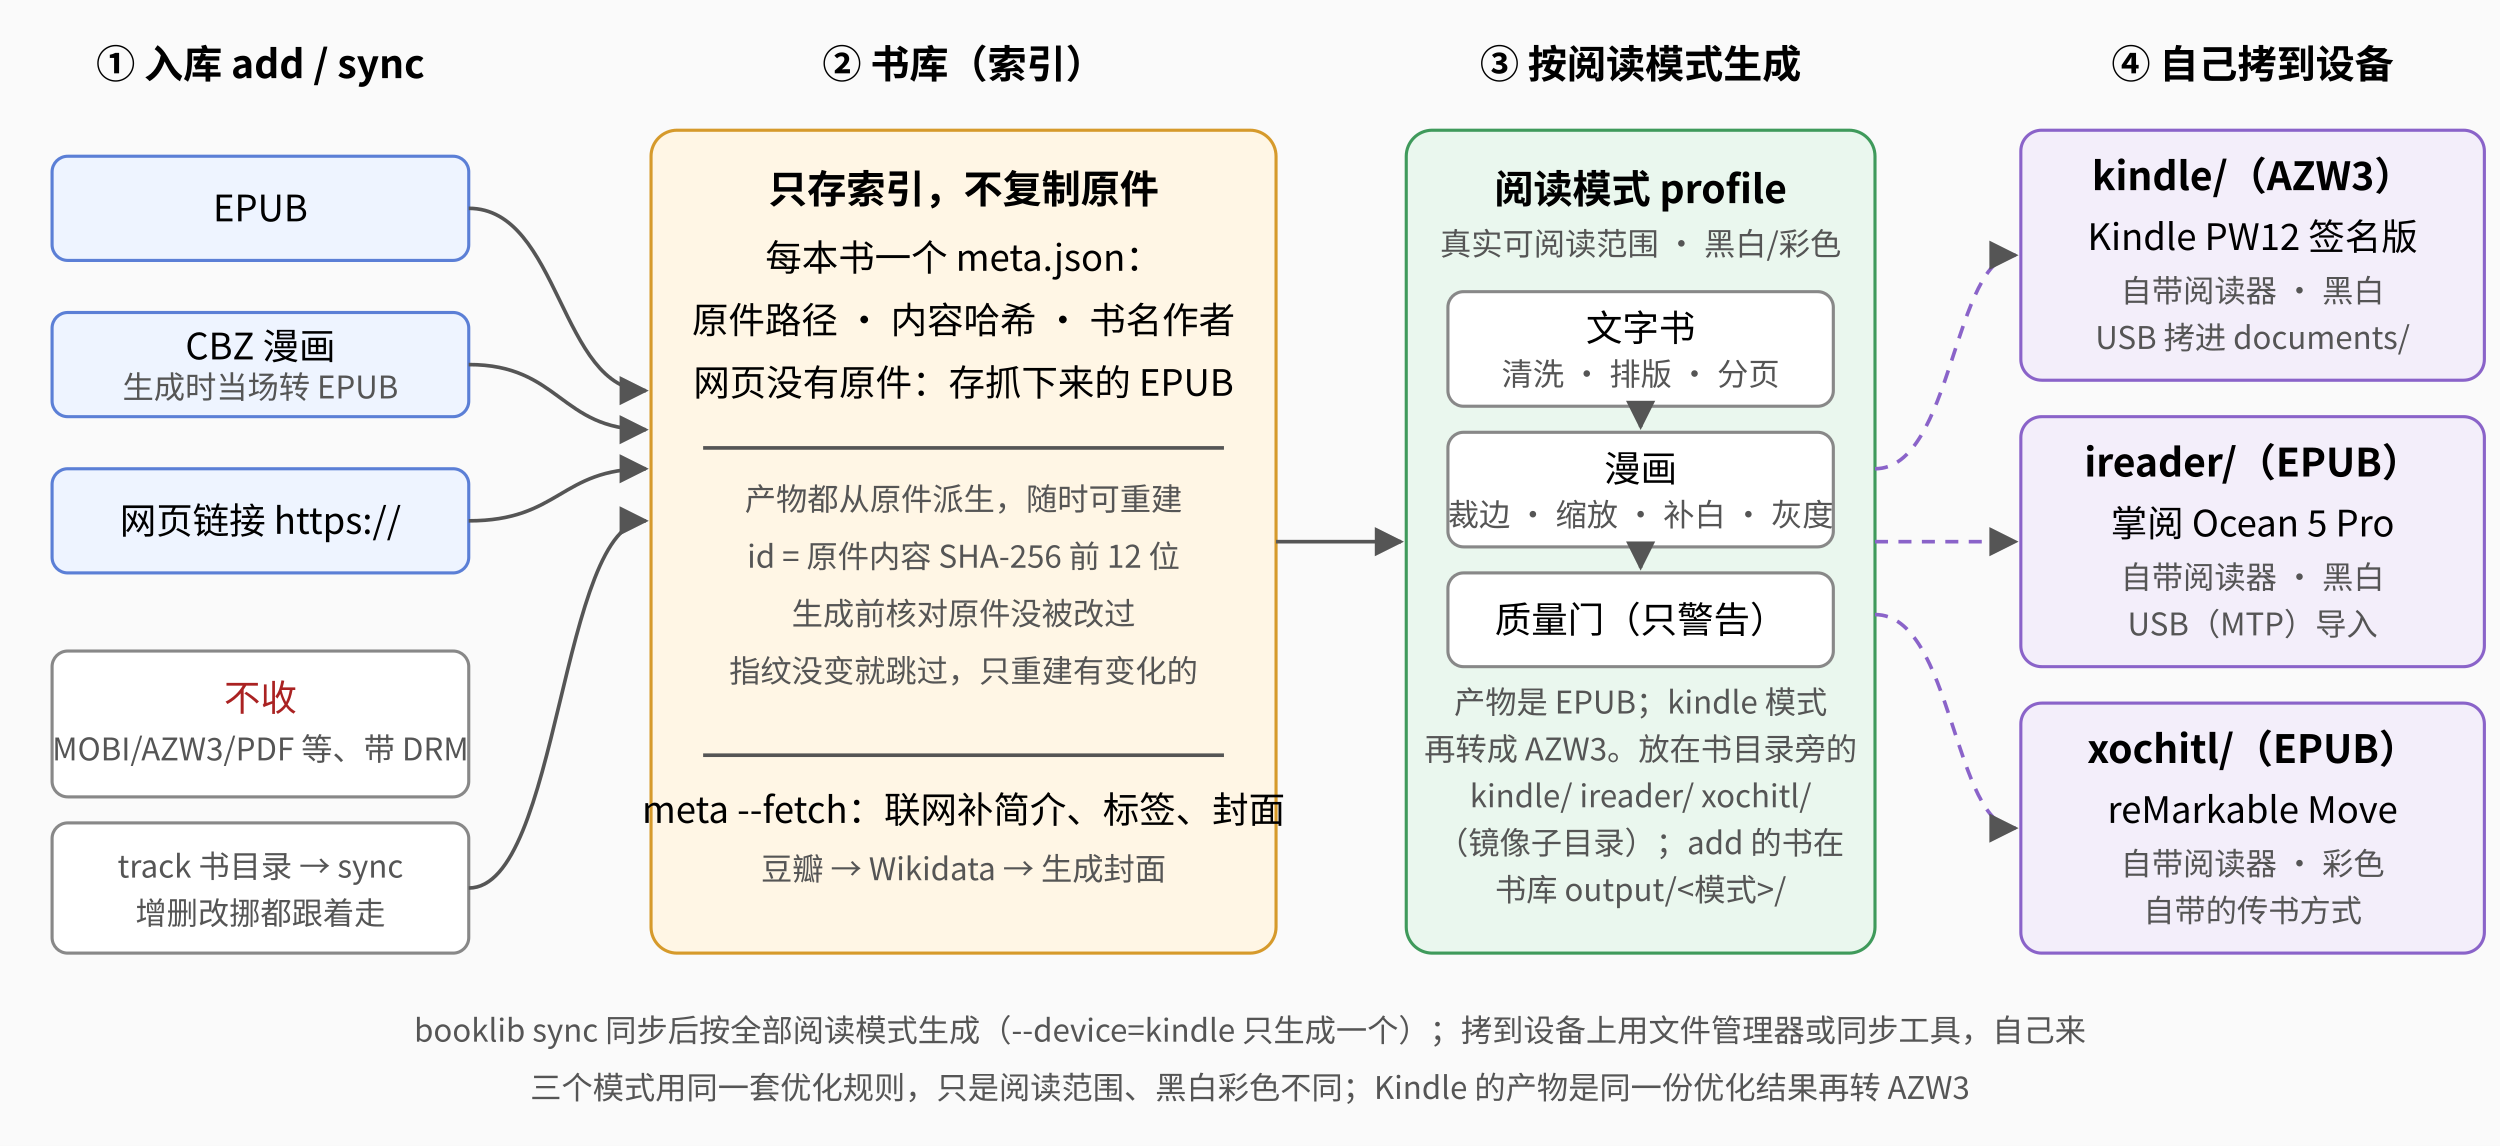
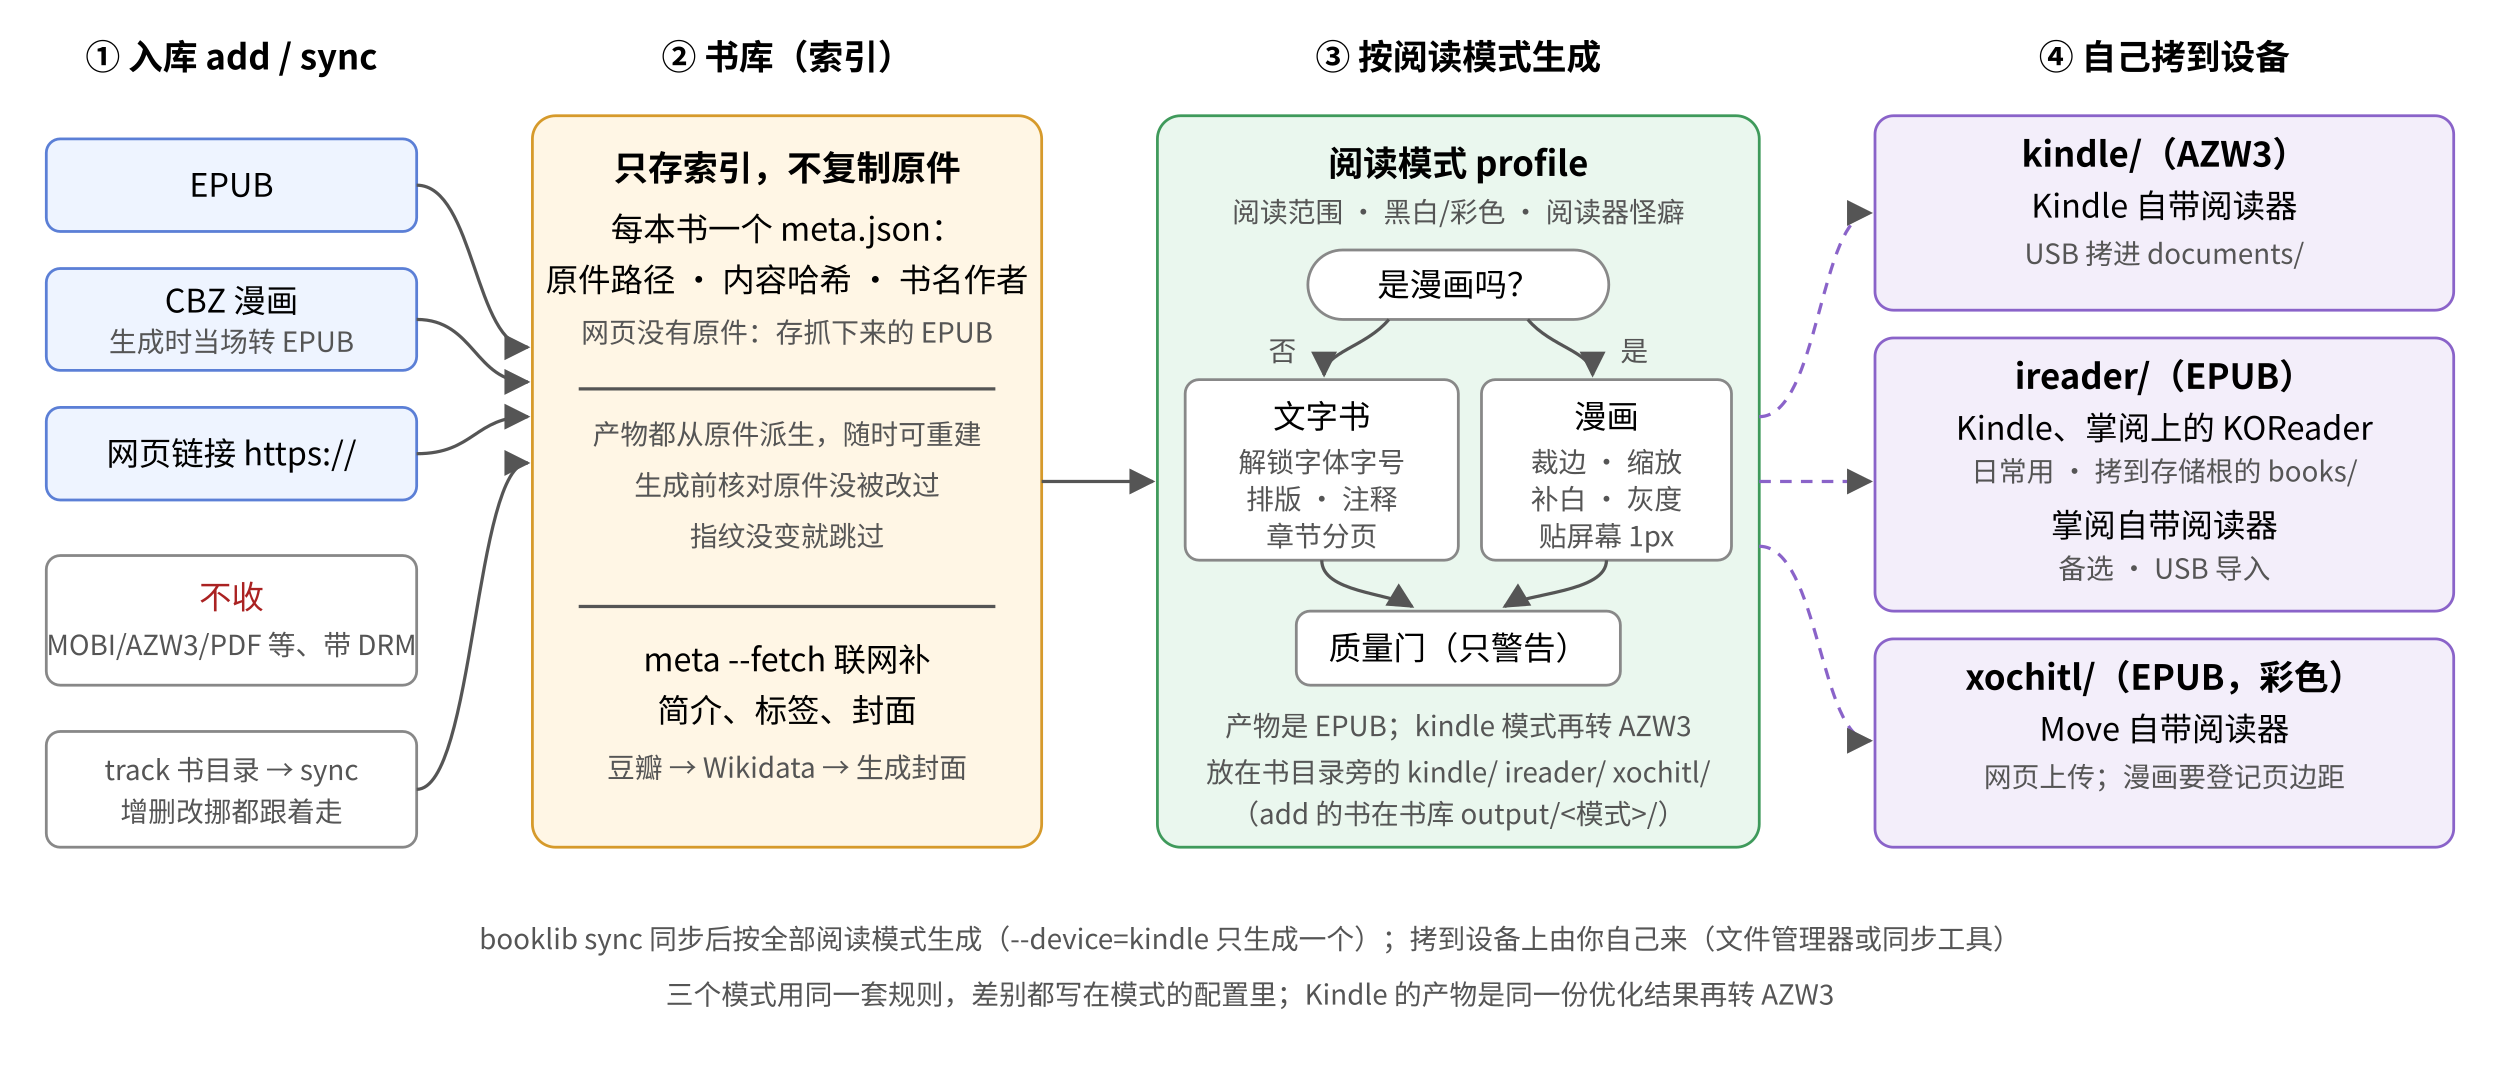
- <svg xmlns="http://www.w3.org/2000/svg" viewBox="0 0 960 440" font-family="'Noto Sans CJK SC','PingFang SC','Microsoft YaHei',sans-serif" font-size="14">
+ <svg xmlns="http://www.w3.org/2000/svg" viewBox="0 0 1080 470" font-family="'Noto Sans CJK SC','PingFang SC','Microsoft YaHei',sans-serif" font-size="14">
  <defs>
    <marker id="a" viewBox="0 0 10 10" refX="9" refY="5" markerWidth="8" markerHeight="8" orient="auto-start-reverse">
      <path d="M0 0L10 5L0 10z" fill="#555" />
    </marker>
    <style>
      .box{fill:#fff;stroke:#888;stroke-width:1.2}
      .src{fill:#eef4ff;stroke:#5b7fd6}
      .lib{fill:#fff6e5;stroke:#d69a2b}
      .gen{fill:#eaf7ee;stroke:#3f9a5b}
      .dev{fill:#f3eefa;stroke:#8a63c9}
      .h{font-weight:bold;font-size:15px}
      .s{font-size:12px;fill:#555}
      line,path.l{stroke:#555;stroke-width:1.4;fill:none}
      path.d{stroke:#8a63c9;stroke-width:1.4;fill:none;stroke-dasharray:5 4}
    </style>
  </defs>
-   <rect width="960" height="440" fill="#fafafa" />
+   <rect width="1080" height="470" fill="#ffffff" />
  <text x="100" y="30" text-anchor="middle" class="h">① 入库 add / sync</text>
-   <text x="370" y="30" text-anchor="middle" class="h">② 书库（索引）</text>
+   <text x="340" y="30" text-anchor="middle" class="h">② 书库（索引）</text>
  <text x="630" y="30" text-anchor="middle" class="h">③ 按阅读模式生成</text>
-   <text x="865" y="30" text-anchor="middle" class="h">④ 自己拷到设备</text>
-   <g>
-     <rect class="box src" x="20" y="60" width="160" height="40" rx="6" />
-     <text x="100" y="85" text-anchor="middle">EPUB</text>
-     <rect class="box src" x="20" y="120" width="160" height="40" rx="6" />
-     <text x="100" y="138" text-anchor="middle">CBZ 漫画</text>
-     <text x="100" y="153" text-anchor="middle" class="s">生成时当场转 EPUB</text>
-     <rect class="box src" x="20" y="180" width="160" height="40" rx="6" />
-     <text x="100" y="205" text-anchor="middle">网页链接 https://</text>
-     <rect class="box" x="20" y="250" width="160" height="56" rx="6" fill="#fdecec" stroke="#c44" />
-     <text x="100" y="273" text-anchor="middle" fill="#a22">不收</text>
-     <text x="100" y="292" text-anchor="middle" class="s">MOBI/AZW3/PDF 等、带 DRM</text>
-     <rect class="box" x="20" y="316" width="160" height="50" rx="6" />
-     <text x="100" y="337" text-anchor="middle" class="s">track 书目录 → sync</text>
-     <text x="100" y="355" text-anchor="middle" class="s">增删改挪都跟着走</text>
-   </g>
-   <rect class="box lib" x="250" y="50" width="240" height="316" rx="10" />
-   <text x="370" y="78" text-anchor="middle" class="h">只存索引，不复制原件</text>
-   <text x="370" y="104" text-anchor="middle">每本书一个 meta.json：</text>
-   <text x="370" y="128" text-anchor="middle">原件路径 · 内容哈希 · 书名作者</text>
-   <text x="370" y="152" text-anchor="middle">网页没有原件：存抓下来的 EPUB</text>
-   <line x1="270" y1="172" x2="470" y2="172" stroke="#e3c68c" />
-   <text x="370" y="196" text-anchor="middle" class="s">产物都从原件派生，随时可重建</text>
-   <text x="370" y="218" text-anchor="middle" class="s">id = 原件内容 SHA-256 前 12 位</text>
-   <text x="370" y="240" text-anchor="middle" class="s">生成前核对原件没被改过</text>
-   <text x="370" y="262" text-anchor="middle" class="s">指纹没变就跳过，只重建有变化的</text>
-   <line x1="270" y1="290" x2="470" y2="290" stroke="#e3c68c" />
-   <text x="370" y="316" text-anchor="middle">meta --fetch：联网补简介、标签、封面</text>
-   <text x="370" y="338" text-anchor="middle" class="s">豆瓣 → Wikidata → 生成封面</text>
-   <path class="l" d="M180 80 C215 80 215 150 248 150" marker-end="url(#a)" />
-   <path class="l" d="M180 140 C215 140 215 165 248 165" marker-end="url(#a)" />
-   <path class="l" d="M180 200 C215 200 215 180 248 180" marker-end="url(#a)" />
-   <path class="l" d="M180 341 C215 341 215 200 248 200" marker-end="url(#a)" />
-   <rect class="box gen" x="540" y="50" width="180" height="316" rx="10" />
-   <text x="630" y="78" text-anchor="middle" class="h">阅读模式 profile</text>
-   <text x="630" y="98" text-anchor="middle" class="s">真实可阅读范围 · 黑白/彩色</text>
-   <rect class="box" x="556" y="112" width="148" height="44" rx="6" />
-   <text x="630" y="131" text-anchor="middle">文字书</text>
-   <text x="630" y="148" text-anchor="middle" class="s">清洗 · 排版 · 分页</text>
-   <rect class="box" x="556" y="166" width="148" height="44" rx="6" />
-   <text x="630" y="185" text-anchor="middle">漫画</text>
-   <text x="630" y="202" text-anchor="middle" class="s">裁边 · 缩放 · 补白 · 灰度</text>
-   <rect class="box" x="556" y="220" width="148" height="36" rx="6" />
-   <text x="630" y="243" text-anchor="middle">质量门（只警告）</text>
-   <path class="l" d="M630 156 L630 164" marker-end="url(#a)" />
-   <path class="l" d="M630 210 L630 218" marker-end="url(#a)" />
-   <text x="630" y="274" text-anchor="middle" class="s">产物是 EPUB；kindle 模式</text>
-   <text x="630" y="292" text-anchor="middle" class="s">再转成 AZW3。放在书目录旁的</text>
-   <text x="630" y="310" text-anchor="middle" class="s">kindle/ ireader/ xochitl/</text>
-   <text x="630" y="328" text-anchor="middle" class="s">（镜像子目录）；add 的书在</text>
-   <text x="630" y="346" text-anchor="middle" class="s">书库 output/&lt;模式&gt;/</text>
-   <path class="l" d="M490 208 L538 208" marker-end="url(#a)" />
-   <rect class="box dev" x="776" y="50" width="178" height="96" rx="8" />
-   <text x="865" y="73" text-anchor="middle" class="h">kindle/（AZW3）</text>
-   <text x="865" y="96" text-anchor="middle">Kindle PW12 签名版</text>
-   <text x="865" y="116" text-anchor="middle" class="s">自带阅读器 · 黑白</text>
-   <text x="865" y="134" text-anchor="middle" class="s">USB 拷进 documents/</text>
-   <rect class="box dev" x="776" y="160" width="178" height="96" rx="8" />
-   <text x="865" y="183" text-anchor="middle" class="h">ireader/（EPUB）</text>
-   <text x="865" y="206" text-anchor="middle">掌阅 Ocean 5 Pro</text>
-   <text x="865" y="226" text-anchor="middle" class="s">自带阅读器 · 黑白</text>
-   <text x="865" y="244" text-anchor="middle" class="s">USB（MTP）导入</text>
-   <rect class="box dev" x="776" y="270" width="178" height="96" rx="8" />
-   <text x="865" y="293" text-anchor="middle" class="h">xochitl/（EPUB）</text>
-   <text x="865" y="316" text-anchor="middle">reMarkable Move</text>
-   <text x="865" y="336" text-anchor="middle" class="s">自带阅读器 · 彩色</text>
-   <text x="865" y="354" text-anchor="middle" class="s">自带的传书方式</text>
-   <path class="d" d="M720 180 C750 180 750 98 774 98" marker-end="url(#a)" />
-   <path class="d" d="M720 208 L774 208" marker-end="url(#a)" />
-   <path class="d" d="M720 236 C750 236 750 318 774 318" marker-end="url(#a)" />
-   <text x="480" y="400" text-anchor="middle" class="s">booklib sync 同步后按全部阅读模式生成（--device=kindle 只生成一个）；拷到设备上用文件管理器或同步工具，自己来</text>
-   <text x="480" y="422" text-anchor="middle" class="s">三个模式用同一套优化规则，只是阅读范围、黑白彩色不同；Kindle 的产物是同一份优化结果再转 AZW3</text>
+   <text x="935" y="30" text-anchor="middle" class="h">④ 自己拷到设备</text>
+   <rect class="box src" x="20" y="60" width="160" height="40" rx="6" />
+   <text x="100" y="85" text-anchor="middle">EPUB</text>
+   <rect class="box src" x="20" y="116" width="160" height="44" rx="6" />
+   <text x="100" y="135" text-anchor="middle">CBZ 漫画</text>
+   <text x="100" y="152" text-anchor="middle" class="s">生成时当场转 EPUB</text>
+   <rect class="box src" x="20" y="176" width="160" height="40" rx="6" />
+   <text x="100" y="201" text-anchor="middle">网页链接 https://</text>
+   <rect class="box" x="20" y="240" width="160" height="56" rx="6" fill="#fdecec" stroke="#c44" />
+   <text x="100" y="263" text-anchor="middle" fill="#a22">不收</text>
+   <text x="100" y="283" text-anchor="middle" class="s">MOBI/AZW3/PDF 等、带 DRM</text>
+   <rect class="box" x="20" y="316" width="160" height="50" rx="6" />
+   <text x="100" y="337" text-anchor="middle" class="s">track 书目录 → sync</text>
+   <text x="100" y="355" text-anchor="middle" class="s">增删改挪都跟着走</text>
+   <rect class="box lib" x="230" y="50" width="220" height="316" rx="10" />
+   <text x="340" y="78" text-anchor="middle" class="h">只存索引，不复制原件</text>
+   <text x="340" y="104" text-anchor="middle">每本书一个 meta.json：</text>
+   <text x="340" y="126" text-anchor="middle">原件路径 · 内容哈希 · 书名作者</text>
+   <text x="340" y="148" text-anchor="middle" class="s">网页没有原件：存抓下来的 EPUB</text>
+   <line x1="250" y1="168" x2="430" y2="168" stroke="#e3c68c" />
+   <text x="340" y="192" text-anchor="middle" class="s">产物都从原件派生，随时可重建</text>
+   <text x="340" y="214" text-anchor="middle" class="s">生成前核对原件没被改过</text>
+   <text x="340" y="236" text-anchor="middle" class="s">指纹没变就跳过</text>
+   <line x1="250" y1="262" x2="430" y2="262" stroke="#e3c68c" />
+   <text x="340" y="290" text-anchor="middle">meta --fetch 联网补</text>
+   <text x="340" y="312" text-anchor="middle">简介、标签、封面</text>
+   <text x="340" y="336" text-anchor="middle" class="s">豆瓣 → Wikidata → 生成封面</text>
+   <path class="l" d="M180 80 C205 80 205 150 228 150" marker-end="url(#a)" />
+   <path class="l" d="M180 138 C205 138 205 165 228 165" marker-end="url(#a)" />
+   <path class="l" d="M180 196 C205 196 205 180 228 180" marker-end="url(#a)" />
+   <path class="l" d="M180 341 C205 341 205 200 228 200" marker-end="url(#a)" />
+   <rect class="box gen" x="500" y="50" width="260" height="316" rx="10" />
+   <text x="630" y="76" text-anchor="middle" class="h">阅读模式 profile</text>
+   <text x="630" y="96" text-anchor="middle" class="s">阅读范围 · 黑白/彩色 · 阅读器怪癖</text>
+   <rect class="box" x="565" y="108" width="130" height="30" rx="15" />
+   <text x="630" y="128" text-anchor="middle">是漫画吗？</text>
+   <path class="l" d="M600 138 C590 150 572 152 572 162" marker-end="url(#a)" />
+   <path class="l" d="M660 138 C670 150 688 152 688 162" marker-end="url(#a)" />
+   <text x="560" y="156" text-anchor="end" class="s">否</text>
+   <text x="700" y="156" class="s">是</text>
+   <rect class="box" x="512" y="164" width="118" height="78" rx="6" />
+   <text x="571" y="185" text-anchor="middle">文字书</text>
+   <text x="571" y="204" text-anchor="middle" class="s">解锁字体字号</text>
+   <text x="571" y="220" text-anchor="middle" class="s">排版 · 注释</text>
+   <text x="571" y="236" text-anchor="middle" class="s">章节分页</text>
+   <rect class="box" x="640" y="164" width="108" height="78" rx="6" />
+   <text x="694" y="185" text-anchor="middle">漫画</text>
+   <text x="694" y="204" text-anchor="middle" class="s">裁边 · 缩放</text>
+   <text x="694" y="220" text-anchor="middle" class="s">补白 · 灰度</text>
+   <text x="694" y="236" text-anchor="middle" class="s">贴屏幕 1px</text>
+   <path class="l" d="M571 242 C571 256 600 256 610 262" marker-end="url(#a)" />
+   <path class="l" d="M694 242 C694 256 660 256 650 262" marker-end="url(#a)" />
+   <rect class="box" x="560" y="264" width="140" height="32" rx="6" />
+   <text x="630" y="285" text-anchor="middle">质量门（只警告）</text>
+   <text x="630" y="318" text-anchor="middle" class="s">产物是 EPUB；kindle 模式再转 AZW3</text>
+   <text x="630" y="338" text-anchor="middle" class="s">放在书目录旁的 kindle/ ireader/ xochitl/</text>
+   <text x="630" y="356" text-anchor="middle" class="s">（add 的书在书库 output/&lt;模式&gt;/）</text>
+   <path class="l" d="M450 208 L498 208" marker-end="url(#a)" />
+   <rect class="box dev" x="810" y="50" width="250" height="84" rx="8" />
+   <text x="935" y="72" text-anchor="middle" class="h">kindle/（AZW3）</text>
+   <text x="935" y="94" text-anchor="middle">Kindle 自带阅读器</text>
+   <text x="935" y="114" text-anchor="middle" class="s">USB 拷进 documents/</text>
+   <rect class="box dev" x="810" y="146" width="250" height="118" rx="8" />
+   <text x="935" y="168" text-anchor="middle" class="h">ireader/（EPUB）</text>
+   <text x="935" y="190" text-anchor="middle">Kindle、掌阅上的 KOReader</text>
+   <text x="935" y="208" text-anchor="middle" class="s">日常用 · 拷到存储根的 books/</text>
+   <text x="935" y="232" text-anchor="middle">掌阅自带阅读器</text>
+   <text x="935" y="250" text-anchor="middle" class="s">备选 · USB 导入</text>
+   <rect class="box dev" x="810" y="276" width="250" height="90" rx="8" />
+   <text x="935" y="298" text-anchor="middle" class="h">xochitl/（EPUB，彩色）</text>
+   <text x="935" y="320" text-anchor="middle">Move 自带阅读器</text>
+   <text x="935" y="340" text-anchor="middle" class="s">网页上传；漫画要登记页边距</text>
+   <path class="d" d="M760 180 C786 180 786 92 808 92" marker-end="url(#a)" />
+   <path class="d" d="M760 208 L808 208" marker-end="url(#a)" />
+   <path class="d" d="M760 236 C786 236 786 320 808 320" marker-end="url(#a)" />
+   <text x="540" y="410" text-anchor="middle" class="s">booklib sync 同步后按全部阅读模式生成（--device=kindle 只生成一个）；拷到设备上由你自己来（文件管理器或同步工具）</text>
+   <text x="540" y="434" text-anchor="middle" class="s">三个模式用同一套规则，差别都写在模式的配置里；Kindle 的产物是同一份优化结果再转 AZW3</text>
</svg>
